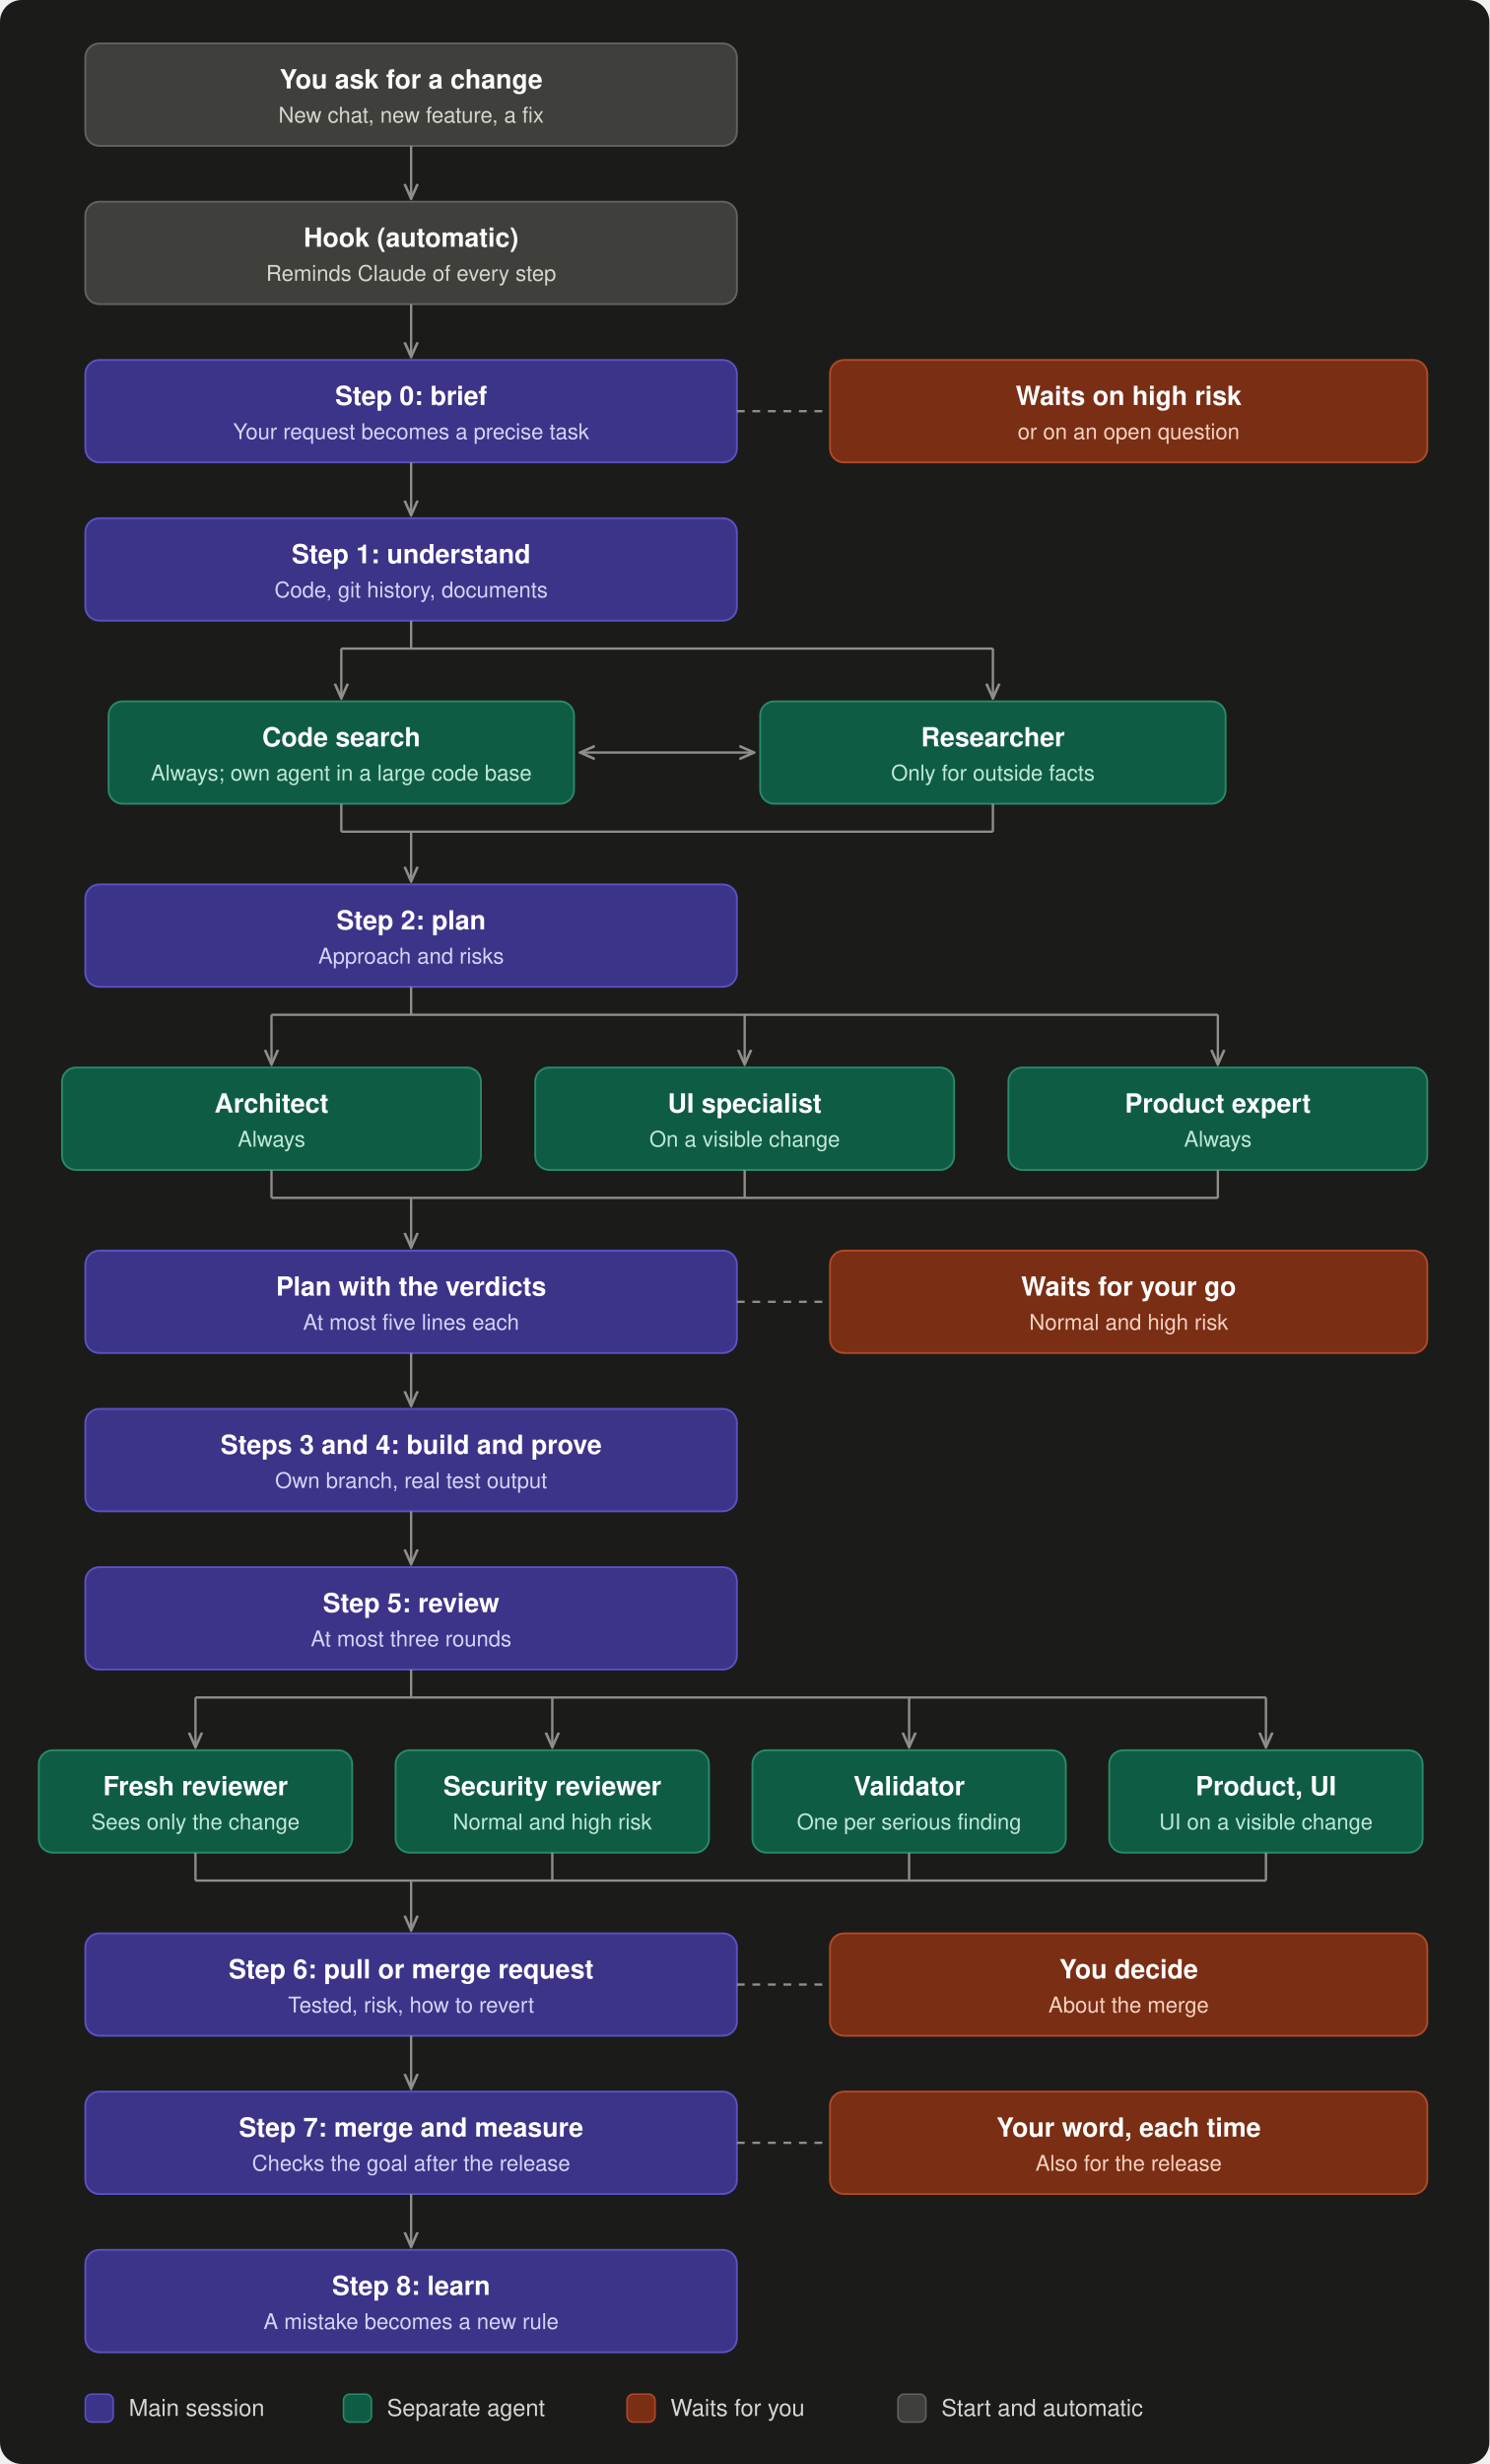
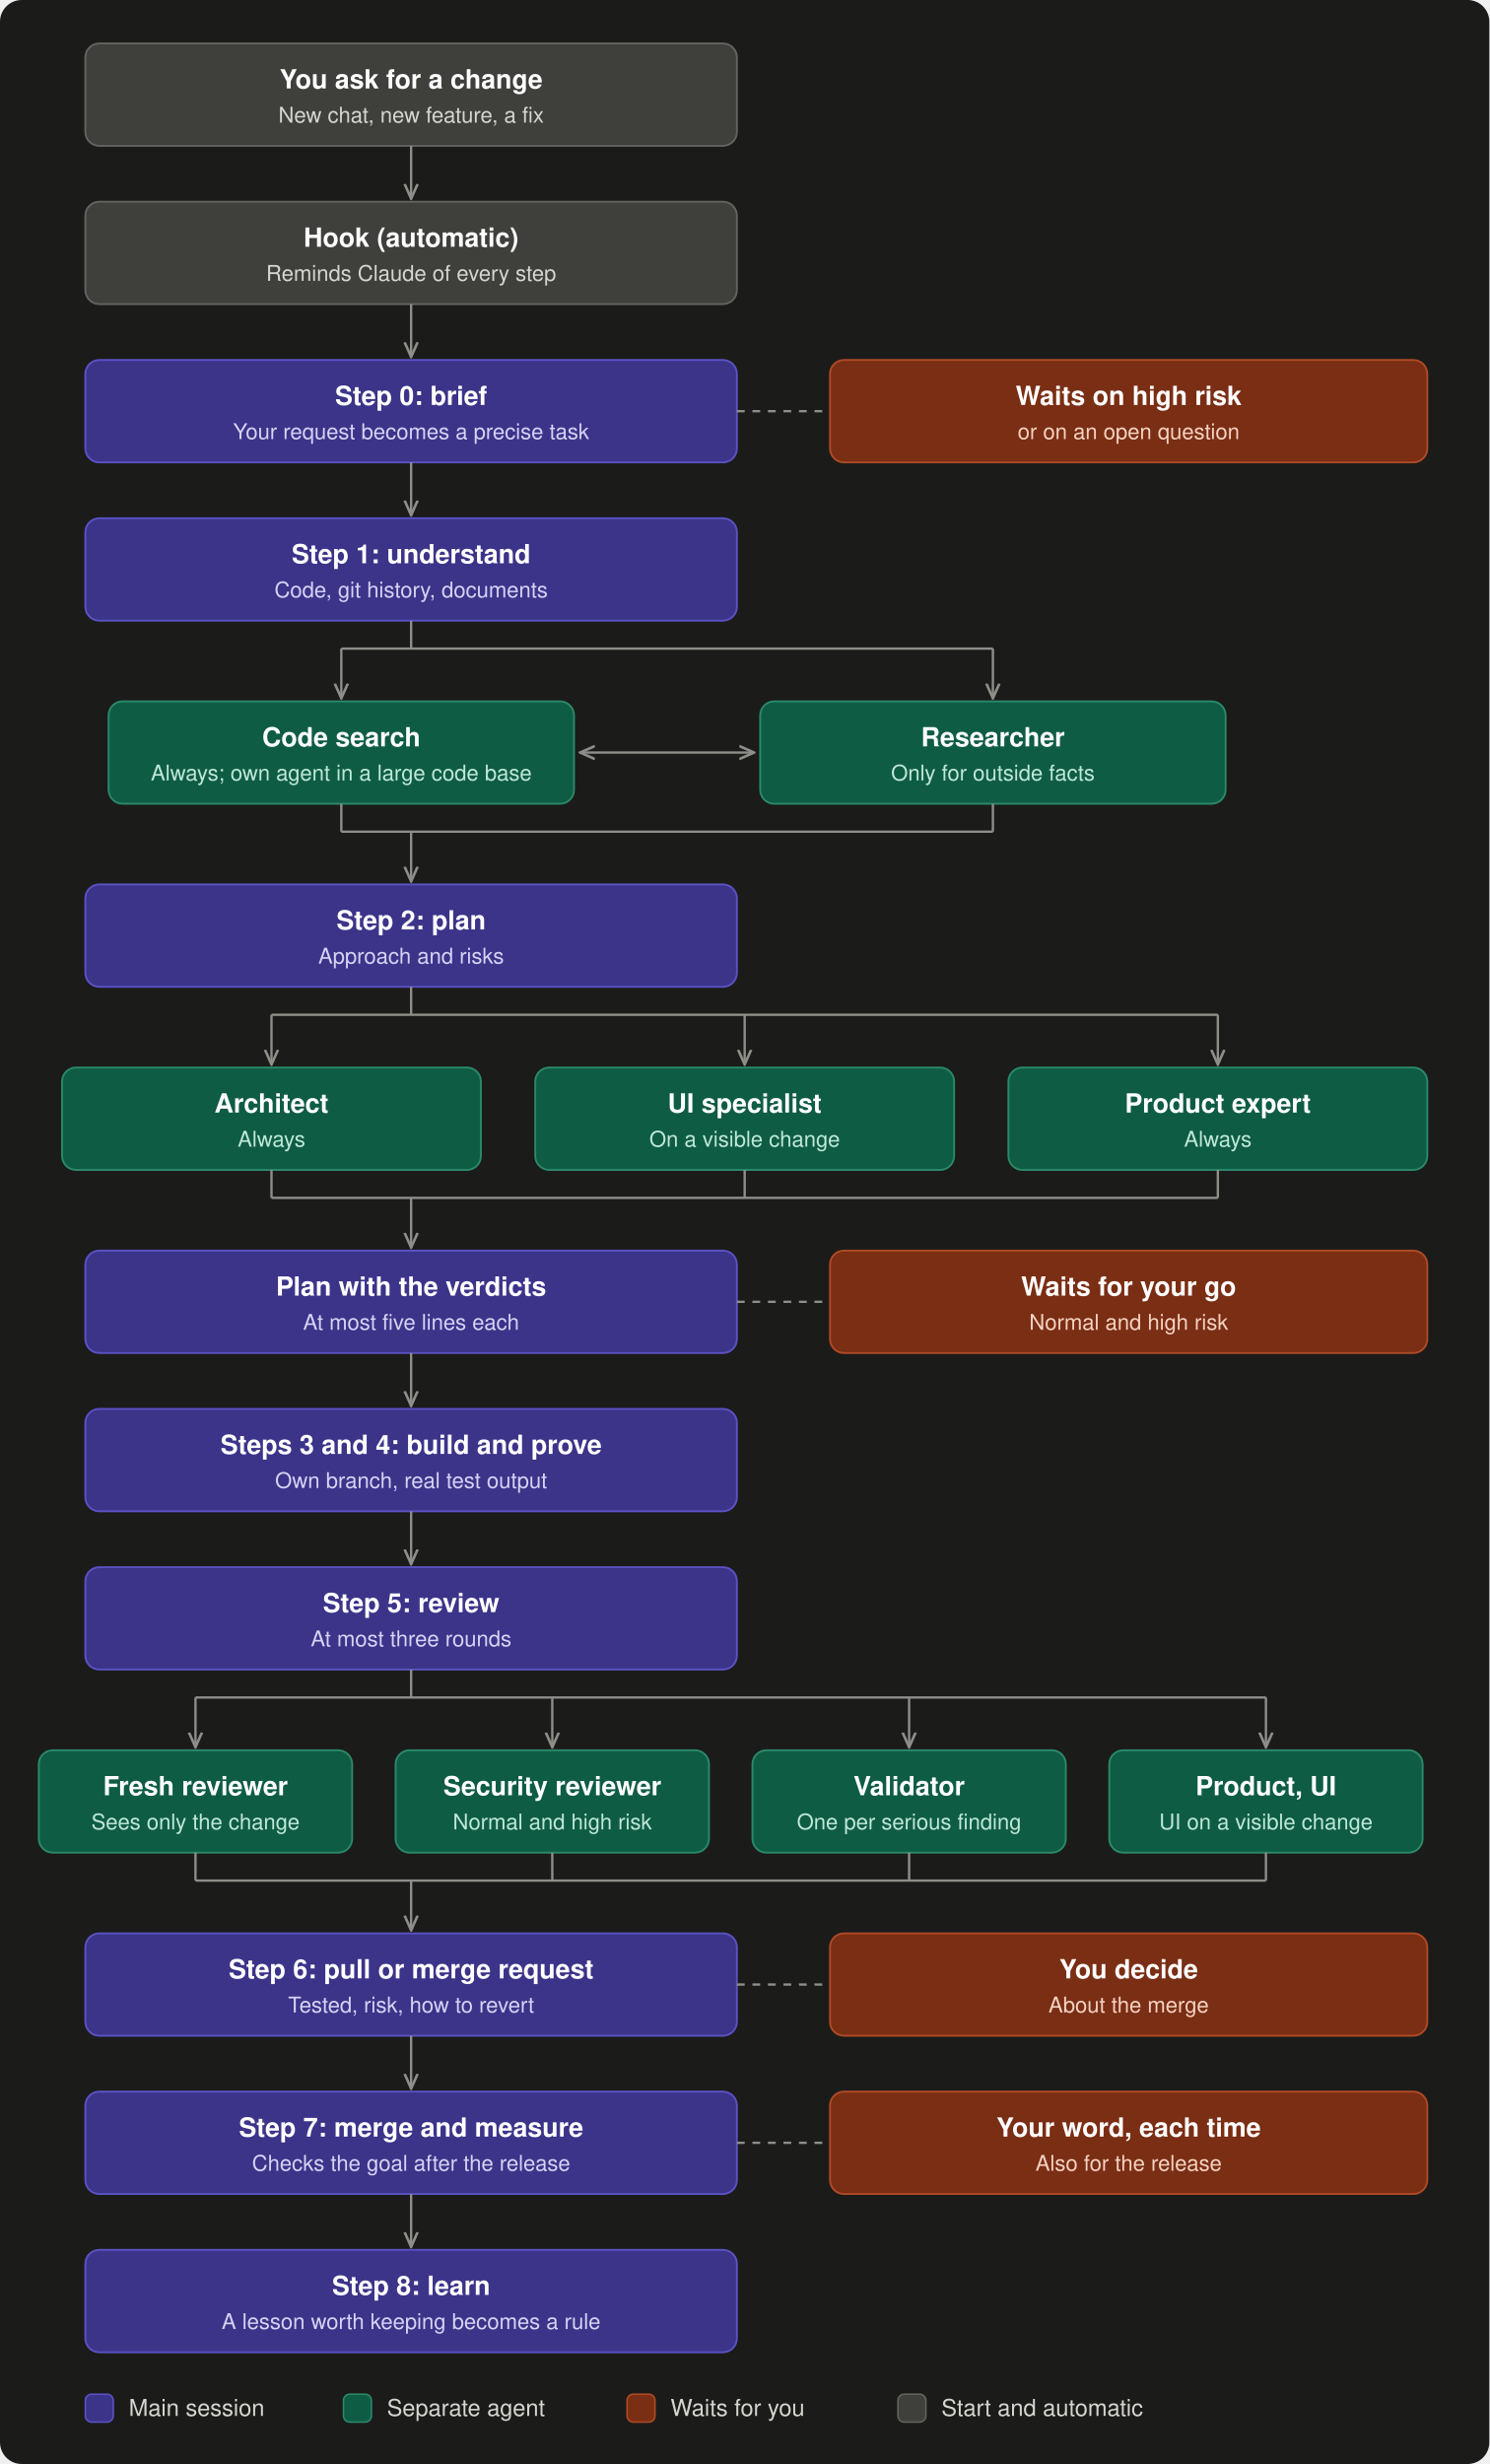
<svg xmlns="http://www.w3.org/2000/svg" width="960" height="1588" viewBox="0 0 960 1588" role="img" aria-label="The prompt-to-ship pipeline: brief, understand, plan with its reviewers, build and prove, review with four checks, pull or merge request, merge and measure, learn." font-family="Segoe UI, -apple-system, Helvetica, Arial, sans-serif">
  <defs>
    <marker id="a" viewBox="0 0 10 10" refX="9" refY="5" markerWidth="7" markerHeight="7" orient="auto-start-reverse">
      <path d="M0,1 L9,5 L0,9" fill="none" stroke="#8f8e89" stroke-width="1.6" />
    </marker>
  </defs>
  <rect width="960" height="1588" rx="14" fill="#1b1b1a" />
  <rect x="55" y="28" width="420" height="66" rx="9" fill="#3f3f3c" stroke="#64635e" stroke-width="1.2" />
  <text x="265.0" y="57.0" text-anchor="middle" font-size="17" font-weight="600" fill="#ffffff">You ask for a change</text>
  <text x="265.0" y="79.0" text-anchor="middle" font-size="14" fill="#d6d5cf">New chat, new feature, a fix</text>
  <line x1="265.0" y1="94" x2="265.0" y2="128" stroke="#8f8e89" stroke-width="1.5" marker-end="url(#a)" />
  <rect x="55" y="130" width="420" height="66" rx="9" fill="#3f3f3c" stroke="#64635e" stroke-width="1.2" />
  <text x="265.0" y="159.0" text-anchor="middle" font-size="17" font-weight="600" fill="#ffffff">Hook (automatic)</text>
  <text x="265.0" y="181.0" text-anchor="middle" font-size="14" fill="#d6d5cf">Reminds Claude of every step</text>
  <line x1="265.0" y1="196" x2="265.0" y2="230" stroke="#8f8e89" stroke-width="1.5" marker-end="url(#a)" />
  <rect x="55" y="232" width="420" height="66" rx="9" fill="#3c3489" stroke="#5b52c4" stroke-width="1.2" />
  <text x="265.0" y="261.0" text-anchor="middle" font-size="17" font-weight="600" fill="#ffffff">Step 0: brief</text>
  <text x="265.0" y="283.0" text-anchor="middle" font-size="14" fill="#d6d3f5">Your request becomes a precise task</text>
  <line x1="475" y1="265.0" x2="535" y2="265.0" stroke="#8f8e89" stroke-width="1.5" stroke-dasharray="5 5" />
  <rect x="535" y="232" width="385" height="66" rx="9" fill="#7a2e14" stroke="#b04a26" stroke-width="1.2" />
  <text x="727.5" y="261.0" text-anchor="middle" font-size="17" font-weight="600" fill="#ffffff">Waits on high risk</text>
  <text x="727.5" y="283.0" text-anchor="middle" font-size="14" fill="#f6d2c2">or on an open question</text>
  <line x1="265.0" y1="298" x2="265.0" y2="332" stroke="#8f8e89" stroke-width="1.5" marker-end="url(#a)" />
  <rect x="55" y="334" width="420" height="66" rx="9" fill="#3c3489" stroke="#5b52c4" stroke-width="1.2" />
  <text x="265.0" y="363.0" text-anchor="middle" font-size="17" font-weight="600" fill="#ffffff">Step 1: understand</text>
  <text x="265.0" y="385.0" text-anchor="middle" font-size="14" fill="#d6d3f5">Code, git history, documents</text>
  <line x1="265.0" y1="400" x2="265.0" y2="418" stroke="#8f8e89" stroke-width="1.5" />
  <line x1="220.0" y1="418" x2="640.0" y2="418" stroke="#8f8e89" stroke-width="1.5" />
  <line x1="220.0" y1="418" x2="220.0" y2="450" stroke="#8f8e89" stroke-width="1.5" marker-end="url(#a)" />
  <rect x="70" y="452" width="300" height="66" rx="9" fill="#0f5c45" stroke="#2a8a69" stroke-width="1.2" />
  <text x="220.0" y="481.0" text-anchor="middle" font-size="17" font-weight="600" fill="#ffffff">Code search</text>
  <text x="220.0" y="503.0" text-anchor="middle" font-size="14" fill="#bfe8d8">Always; own agent in a large code base</text>
  <line x1="640.0" y1="418" x2="640.0" y2="450" stroke="#8f8e89" stroke-width="1.5" marker-end="url(#a)" />
  <rect x="490" y="452" width="300" height="66" rx="9" fill="#0f5c45" stroke="#2a8a69" stroke-width="1.2" />
  <text x="640.0" y="481.0" text-anchor="middle" font-size="17" font-weight="600" fill="#ffffff">Researcher</text>
  <text x="640.0" y="503.0" text-anchor="middle" font-size="14" fill="#bfe8d8">Only for outside facts</text>
  <line x1="374" y1="485.0" x2="486" y2="485.0" stroke="#8f8e89" stroke-width="1.5" marker-start="url(#a)" marker-end="url(#a)" />
  <line x1="220.0" y1="518" x2="220.0" y2="536" stroke="#8f8e89" stroke-width="1.5" />
  <line x1="640.0" y1="518" x2="640.0" y2="536" stroke="#8f8e89" stroke-width="1.5" />
  <line x1="220.0" y1="536" x2="640.0" y2="536" stroke="#8f8e89" stroke-width="1.5" />
  <line x1="265.0" y1="536" x2="265.0" y2="568" stroke="#8f8e89" stroke-width="1.5" marker-end="url(#a)" />
  <rect x="55" y="570" width="420" height="66" rx="9" fill="#3c3489" stroke="#5b52c4" stroke-width="1.2" />
  <text x="265.0" y="599.0" text-anchor="middle" font-size="17" font-weight="600" fill="#ffffff">Step 2: plan</text>
  <text x="265.0" y="621.0" text-anchor="middle" font-size="14" fill="#d6d3f5">Approach and risks</text>
  <line x1="265.0" y1="636" x2="265.0" y2="654" stroke="#8f8e89" stroke-width="1.5" />
  <line x1="175.0" y1="654" x2="785.0" y2="654" stroke="#8f8e89" stroke-width="1.5" />
  <line x1="175.0" y1="654" x2="175.0" y2="686" stroke="#8f8e89" stroke-width="1.5" marker-end="url(#a)" />
  <rect x="40" y="688" width="270" height="66" rx="9" fill="#0f5c45" stroke="#2a8a69" stroke-width="1.2" />
  <text x="175.0" y="717.0" text-anchor="middle" font-size="17" font-weight="600" fill="#ffffff">Architect</text>
  <text x="175.0" y="739.0" text-anchor="middle" font-size="14" fill="#bfe8d8">Always</text>
  <line x1="480.0" y1="654" x2="480.0" y2="686" stroke="#8f8e89" stroke-width="1.5" marker-end="url(#a)" />
  <rect x="345" y="688" width="270" height="66" rx="9" fill="#0f5c45" stroke="#2a8a69" stroke-width="1.2" />
  <text x="480.0" y="717.0" text-anchor="middle" font-size="17" font-weight="600" fill="#ffffff">UI specialist</text>
  <text x="480.0" y="739.0" text-anchor="middle" font-size="14" fill="#bfe8d8">On a visible change</text>
  <line x1="785.0" y1="654" x2="785.0" y2="686" stroke="#8f8e89" stroke-width="1.5" marker-end="url(#a)" />
  <rect x="650" y="688" width="270" height="66" rx="9" fill="#0f5c45" stroke="#2a8a69" stroke-width="1.2" />
  <text x="785.0" y="717.0" text-anchor="middle" font-size="17" font-weight="600" fill="#ffffff">Product expert</text>
  <text x="785.0" y="739.0" text-anchor="middle" font-size="14" fill="#bfe8d8">Always</text>
  <line x1="175.0" y1="754" x2="175.0" y2="772" stroke="#8f8e89" stroke-width="1.5" />
  <line x1="480.0" y1="754" x2="480.0" y2="772" stroke="#8f8e89" stroke-width="1.5" />
  <line x1="785.0" y1="754" x2="785.0" y2="772" stroke="#8f8e89" stroke-width="1.5" />
  <line x1="175.0" y1="772" x2="785.0" y2="772" stroke="#8f8e89" stroke-width="1.5" />
  <line x1="265.0" y1="772" x2="265.0" y2="804" stroke="#8f8e89" stroke-width="1.5" marker-end="url(#a)" />
  <rect x="55" y="806" width="420" height="66" rx="9" fill="#3c3489" stroke="#5b52c4" stroke-width="1.2" />
  <text x="265.0" y="835.0" text-anchor="middle" font-size="17" font-weight="600" fill="#ffffff">Plan with the verdicts</text>
  <text x="265.0" y="857.0" text-anchor="middle" font-size="14" fill="#d6d3f5">At most five lines each</text>
  <line x1="475" y1="839.0" x2="535" y2="839.0" stroke="#8f8e89" stroke-width="1.5" stroke-dasharray="5 5" />
  <rect x="535" y="806" width="385" height="66" rx="9" fill="#7a2e14" stroke="#b04a26" stroke-width="1.2" />
  <text x="727.5" y="835.0" text-anchor="middle" font-size="17" font-weight="600" fill="#ffffff">Waits for your go</text>
  <text x="727.5" y="857.0" text-anchor="middle" font-size="14" fill="#f6d2c2">Normal and high risk</text>
  <line x1="265.0" y1="872" x2="265.0" y2="906" stroke="#8f8e89" stroke-width="1.5" marker-end="url(#a)" />
  <rect x="55" y="908" width="420" height="66" rx="9" fill="#3c3489" stroke="#5b52c4" stroke-width="1.2" />
  <text x="265.0" y="937.0" text-anchor="middle" font-size="17" font-weight="600" fill="#ffffff">Steps 3 and 4: build and prove</text>
  <text x="265.0" y="959.0" text-anchor="middle" font-size="14" fill="#d6d3f5">Own branch, real test output</text>
  <line x1="265.0" y1="974" x2="265.0" y2="1008" stroke="#8f8e89" stroke-width="1.5" marker-end="url(#a)" />
  <rect x="55" y="1010" width="420" height="66" rx="9" fill="#3c3489" stroke="#5b52c4" stroke-width="1.2" />
  <text x="265.0" y="1039.0" text-anchor="middle" font-size="17" font-weight="600" fill="#ffffff">Step 5: review</text>
  <text x="265.0" y="1061.0" text-anchor="middle" font-size="14" fill="#d6d3f5">At most three rounds</text>
  <line x1="265.0" y1="1076" x2="265.0" y2="1094" stroke="#8f8e89" stroke-width="1.5" />
  <line x1="126.0" y1="1094" x2="816.0" y2="1094" stroke="#8f8e89" stroke-width="1.5" />
  <line x1="126.0" y1="1094" x2="126.0" y2="1126" stroke="#8f8e89" stroke-width="1.5" marker-end="url(#a)" />
  <rect x="25" y="1128" width="202" height="66" rx="9" fill="#0f5c45" stroke="#2a8a69" stroke-width="1.2" />
  <text x="126.0" y="1157.0" text-anchor="middle" font-size="17" font-weight="600" fill="#ffffff">Fresh reviewer</text>
  <text x="126.0" y="1179.0" text-anchor="middle" font-size="14" fill="#bfe8d8">Sees only the change</text>
  <line x1="356.0" y1="1094" x2="356.0" y2="1126" stroke="#8f8e89" stroke-width="1.5" marker-end="url(#a)" />
  <rect x="255" y="1128" width="202" height="66" rx="9" fill="#0f5c45" stroke="#2a8a69" stroke-width="1.2" />
  <text x="356.0" y="1157.0" text-anchor="middle" font-size="17" font-weight="600" fill="#ffffff">Security reviewer</text>
  <text x="356.0" y="1179.0" text-anchor="middle" font-size="14" fill="#bfe8d8">Normal and high risk</text>
  <line x1="586.0" y1="1094" x2="586.0" y2="1126" stroke="#8f8e89" stroke-width="1.5" marker-end="url(#a)" />
  <rect x="485" y="1128" width="202" height="66" rx="9" fill="#0f5c45" stroke="#2a8a69" stroke-width="1.2" />
  <text x="586.0" y="1157.0" text-anchor="middle" font-size="17" font-weight="600" fill="#ffffff">Validator</text>
  <text x="586.0" y="1179.0" text-anchor="middle" font-size="14" fill="#bfe8d8">One per serious finding</text>
  <line x1="816.0" y1="1094" x2="816.0" y2="1126" stroke="#8f8e89" stroke-width="1.5" marker-end="url(#a)" />
  <rect x="715" y="1128" width="202" height="66" rx="9" fill="#0f5c45" stroke="#2a8a69" stroke-width="1.2" />
  <text x="816.0" y="1157.0" text-anchor="middle" font-size="17" font-weight="600" fill="#ffffff">Product, UI</text>
  <text x="816.0" y="1179.0" text-anchor="middle" font-size="14" fill="#bfe8d8">UI on a visible change</text>
  <line x1="126.0" y1="1194" x2="126.0" y2="1212" stroke="#8f8e89" stroke-width="1.5" />
  <line x1="356.0" y1="1194" x2="356.0" y2="1212" stroke="#8f8e89" stroke-width="1.5" />
  <line x1="586.0" y1="1194" x2="586.0" y2="1212" stroke="#8f8e89" stroke-width="1.5" />
  <line x1="816.0" y1="1194" x2="816.0" y2="1212" stroke="#8f8e89" stroke-width="1.5" />
  <line x1="126.0" y1="1212" x2="816.0" y2="1212" stroke="#8f8e89" stroke-width="1.5" />
  <line x1="265.0" y1="1212" x2="265.0" y2="1244" stroke="#8f8e89" stroke-width="1.5" marker-end="url(#a)" />
  <rect x="55" y="1246" width="420" height="66" rx="9" fill="#3c3489" stroke="#5b52c4" stroke-width="1.2" />
  <text x="265.0" y="1275.0" text-anchor="middle" font-size="17" font-weight="600" fill="#ffffff">Step 6: pull or merge request</text>
  <text x="265.0" y="1297.0" text-anchor="middle" font-size="14" fill="#d6d3f5">Tested, risk, how to revert</text>
  <line x1="475" y1="1279.0" x2="535" y2="1279.0" stroke="#8f8e89" stroke-width="1.5" stroke-dasharray="5 5" />
  <rect x="535" y="1246" width="385" height="66" rx="9" fill="#7a2e14" stroke="#b04a26" stroke-width="1.2" />
  <text x="727.5" y="1275.0" text-anchor="middle" font-size="17" font-weight="600" fill="#ffffff">You decide</text>
  <text x="727.5" y="1297.0" text-anchor="middle" font-size="14" fill="#f6d2c2">About the merge</text>
  <line x1="265.0" y1="1312" x2="265.0" y2="1346" stroke="#8f8e89" stroke-width="1.5" marker-end="url(#a)" />
  <rect x="55" y="1348" width="420" height="66" rx="9" fill="#3c3489" stroke="#5b52c4" stroke-width="1.2" />
  <text x="265.0" y="1377.0" text-anchor="middle" font-size="17" font-weight="600" fill="#ffffff">Step 7: merge and measure</text>
  <text x="265.0" y="1399.0" text-anchor="middle" font-size="14" fill="#d6d3f5">Checks the goal after the release</text>
  <line x1="475" y1="1381.0" x2="535" y2="1381.0" stroke="#8f8e89" stroke-width="1.5" stroke-dasharray="5 5" />
  <rect x="535" y="1348" width="385" height="66" rx="9" fill="#7a2e14" stroke="#b04a26" stroke-width="1.2" />
  <text x="727.5" y="1377.0" text-anchor="middle" font-size="17" font-weight="600" fill="#ffffff">Your word, each time</text>
  <text x="727.5" y="1399.0" text-anchor="middle" font-size="14" fill="#f6d2c2">Also for the release</text>
  <line x1="265.0" y1="1414" x2="265.0" y2="1448" stroke="#8f8e89" stroke-width="1.5" marker-end="url(#a)" />
  <rect x="55" y="1450" width="420" height="66" rx="9" fill="#3c3489" stroke="#5b52c4" stroke-width="1.2" />
  <text x="265.0" y="1479.0" text-anchor="middle" font-size="17" font-weight="600" fill="#ffffff">Step 8: learn</text>
-   <text x="265.0" y="1501.0" text-anchor="middle" font-size="14" fill="#d6d3f5">A mistake becomes a new rule</text>
+   <text x="265.0" y="1501.0" text-anchor="middle" font-size="14" fill="#d6d3f5">A lesson worth keeping becomes a rule</text>
  <rect x="55" y="1543" width="18" height="18" rx="4" fill="#3c3489" stroke="#5b52c4" />
  <text x="83" y="1557" font-size="15" fill="#d6d5cf">Main session</text>
  <rect x="221.4" y="1543" width="18" height="18" rx="4" fill="#0f5c45" stroke="#2a8a69" />
  <text x="249.4" y="1557" font-size="15" fill="#d6d5cf">Separate agent</text>
  <rect x="404.2" y="1543" width="18" height="18" rx="4" fill="#7a2e14" stroke="#b04a26" />
  <text x="432.2" y="1557" font-size="15" fill="#d6d5cf">Waits for you</text>
  <rect x="578.8" y="1543" width="18" height="18" rx="4" fill="#3f3f3c" stroke="#64635e" />
  <text x="606.8" y="1557" font-size="15" fill="#d6d5cf">Start and automatic</text>
</svg>
